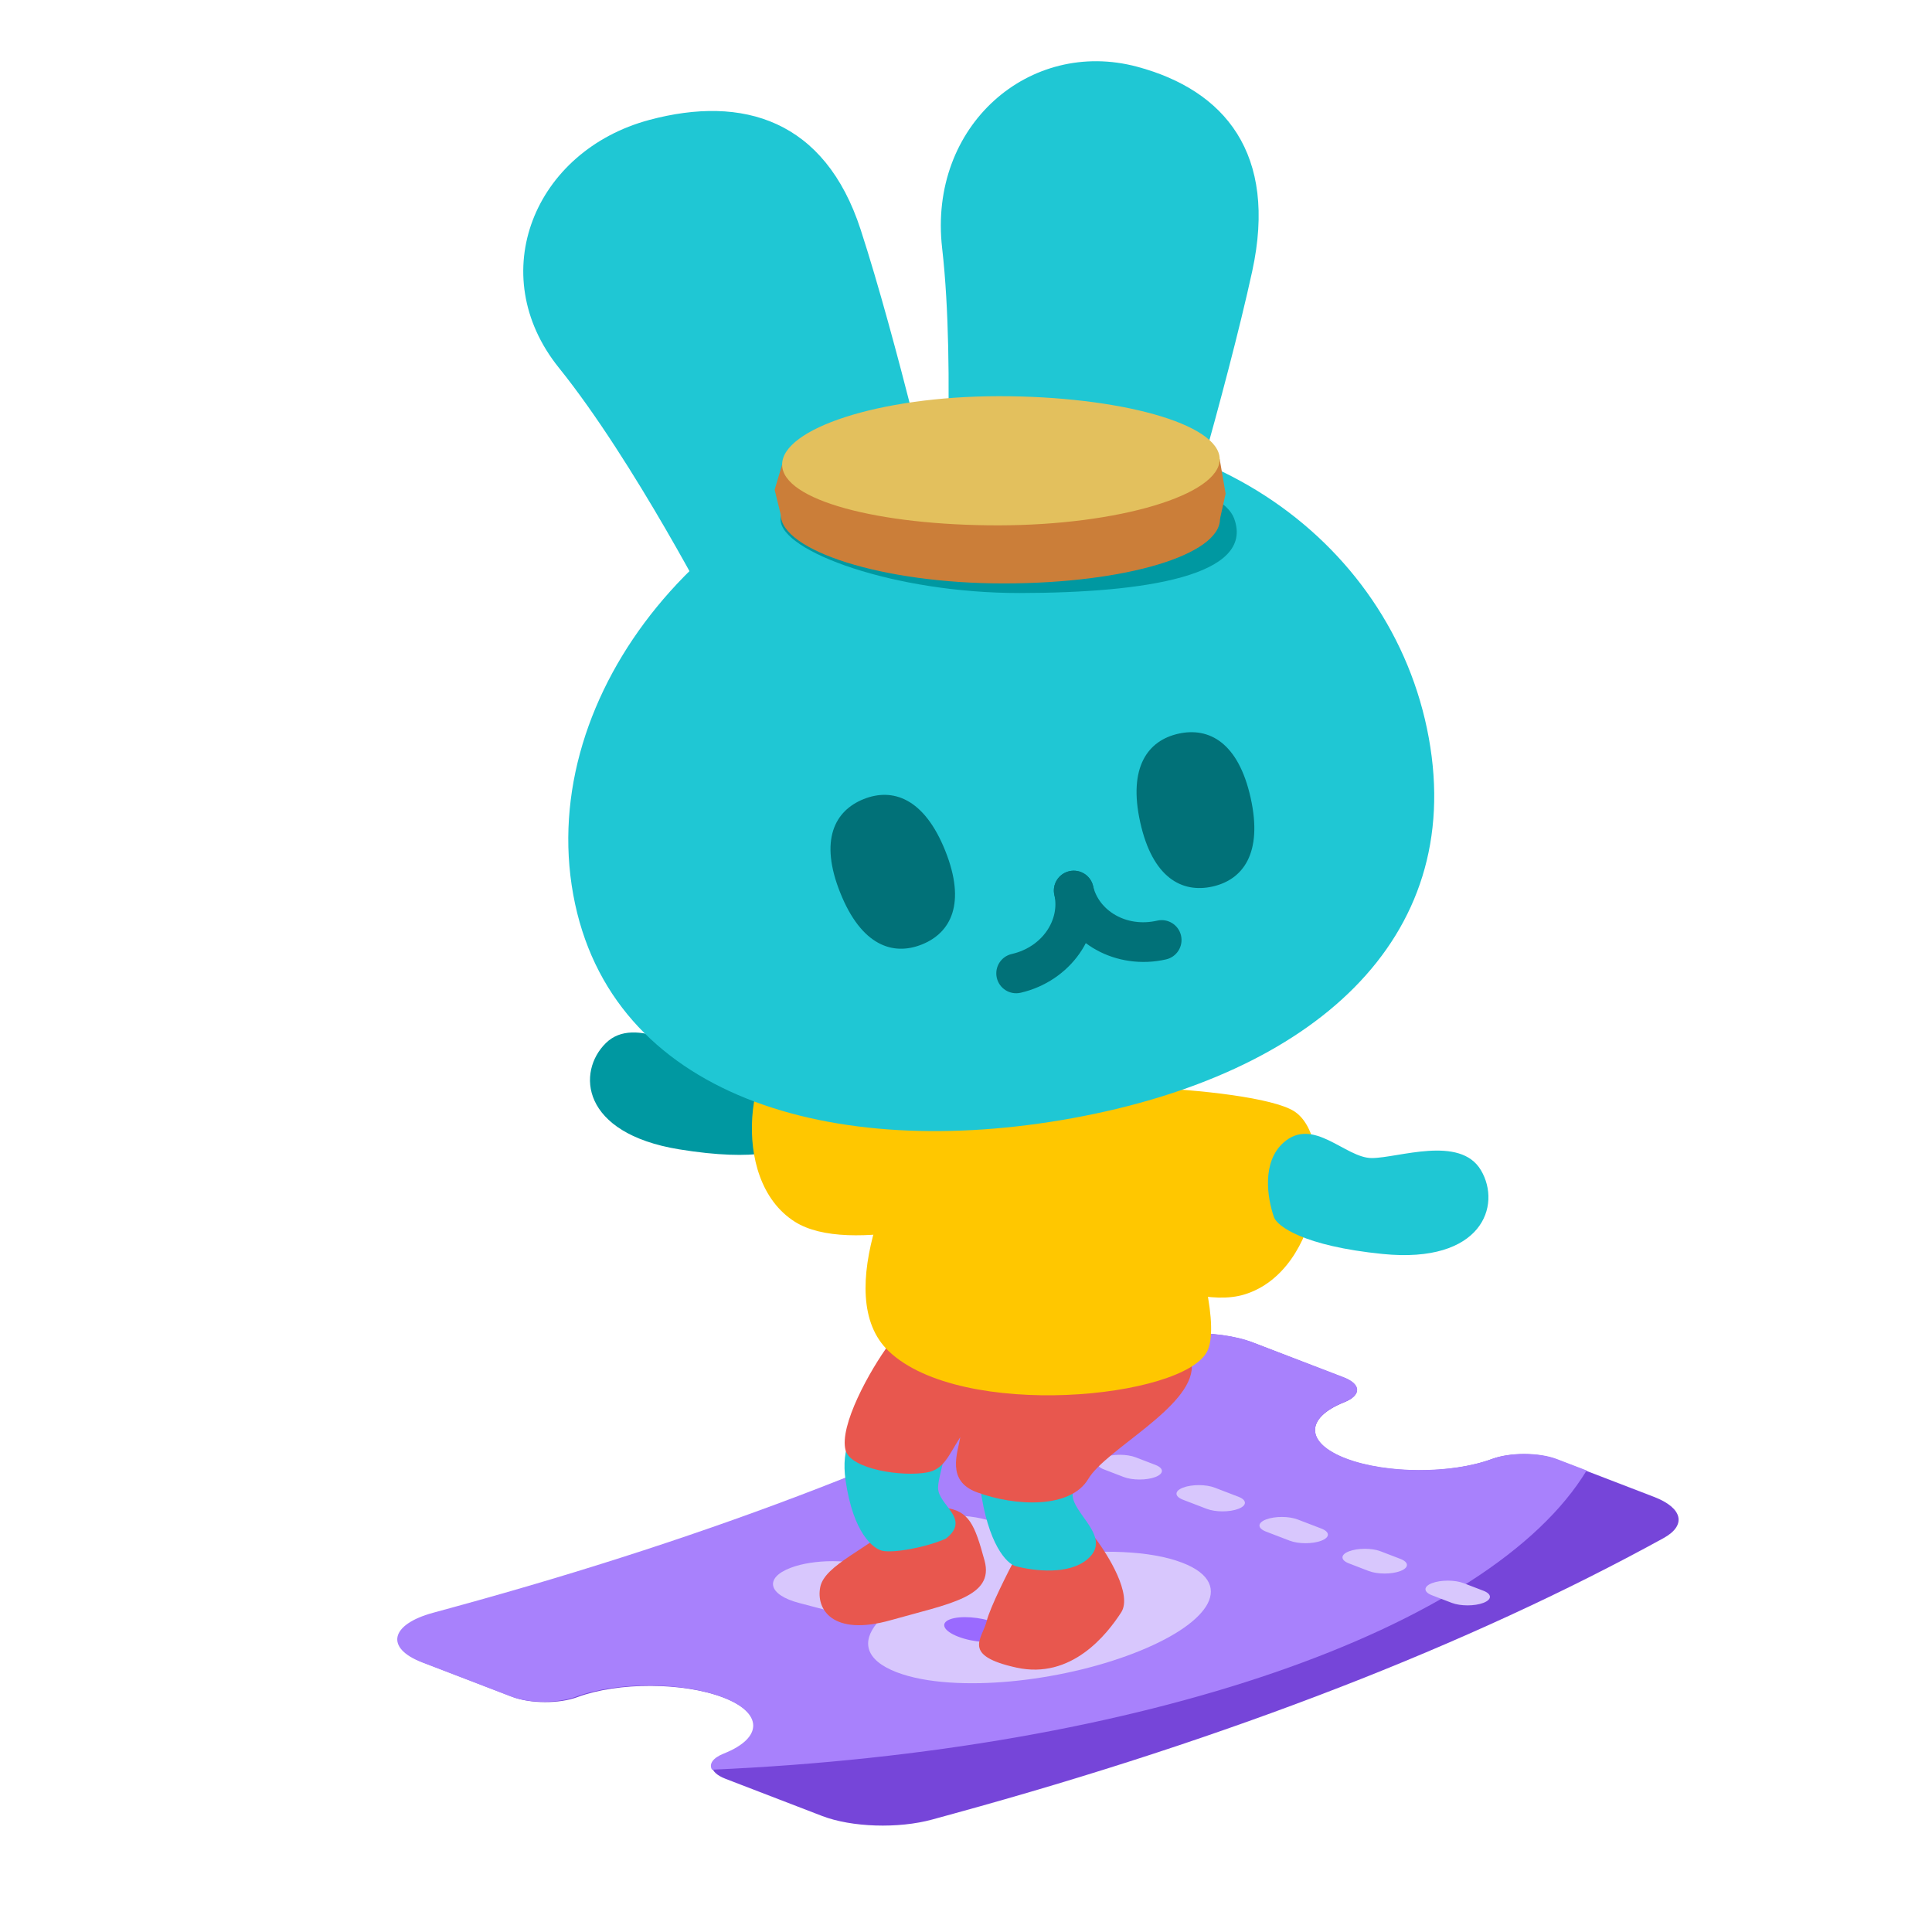
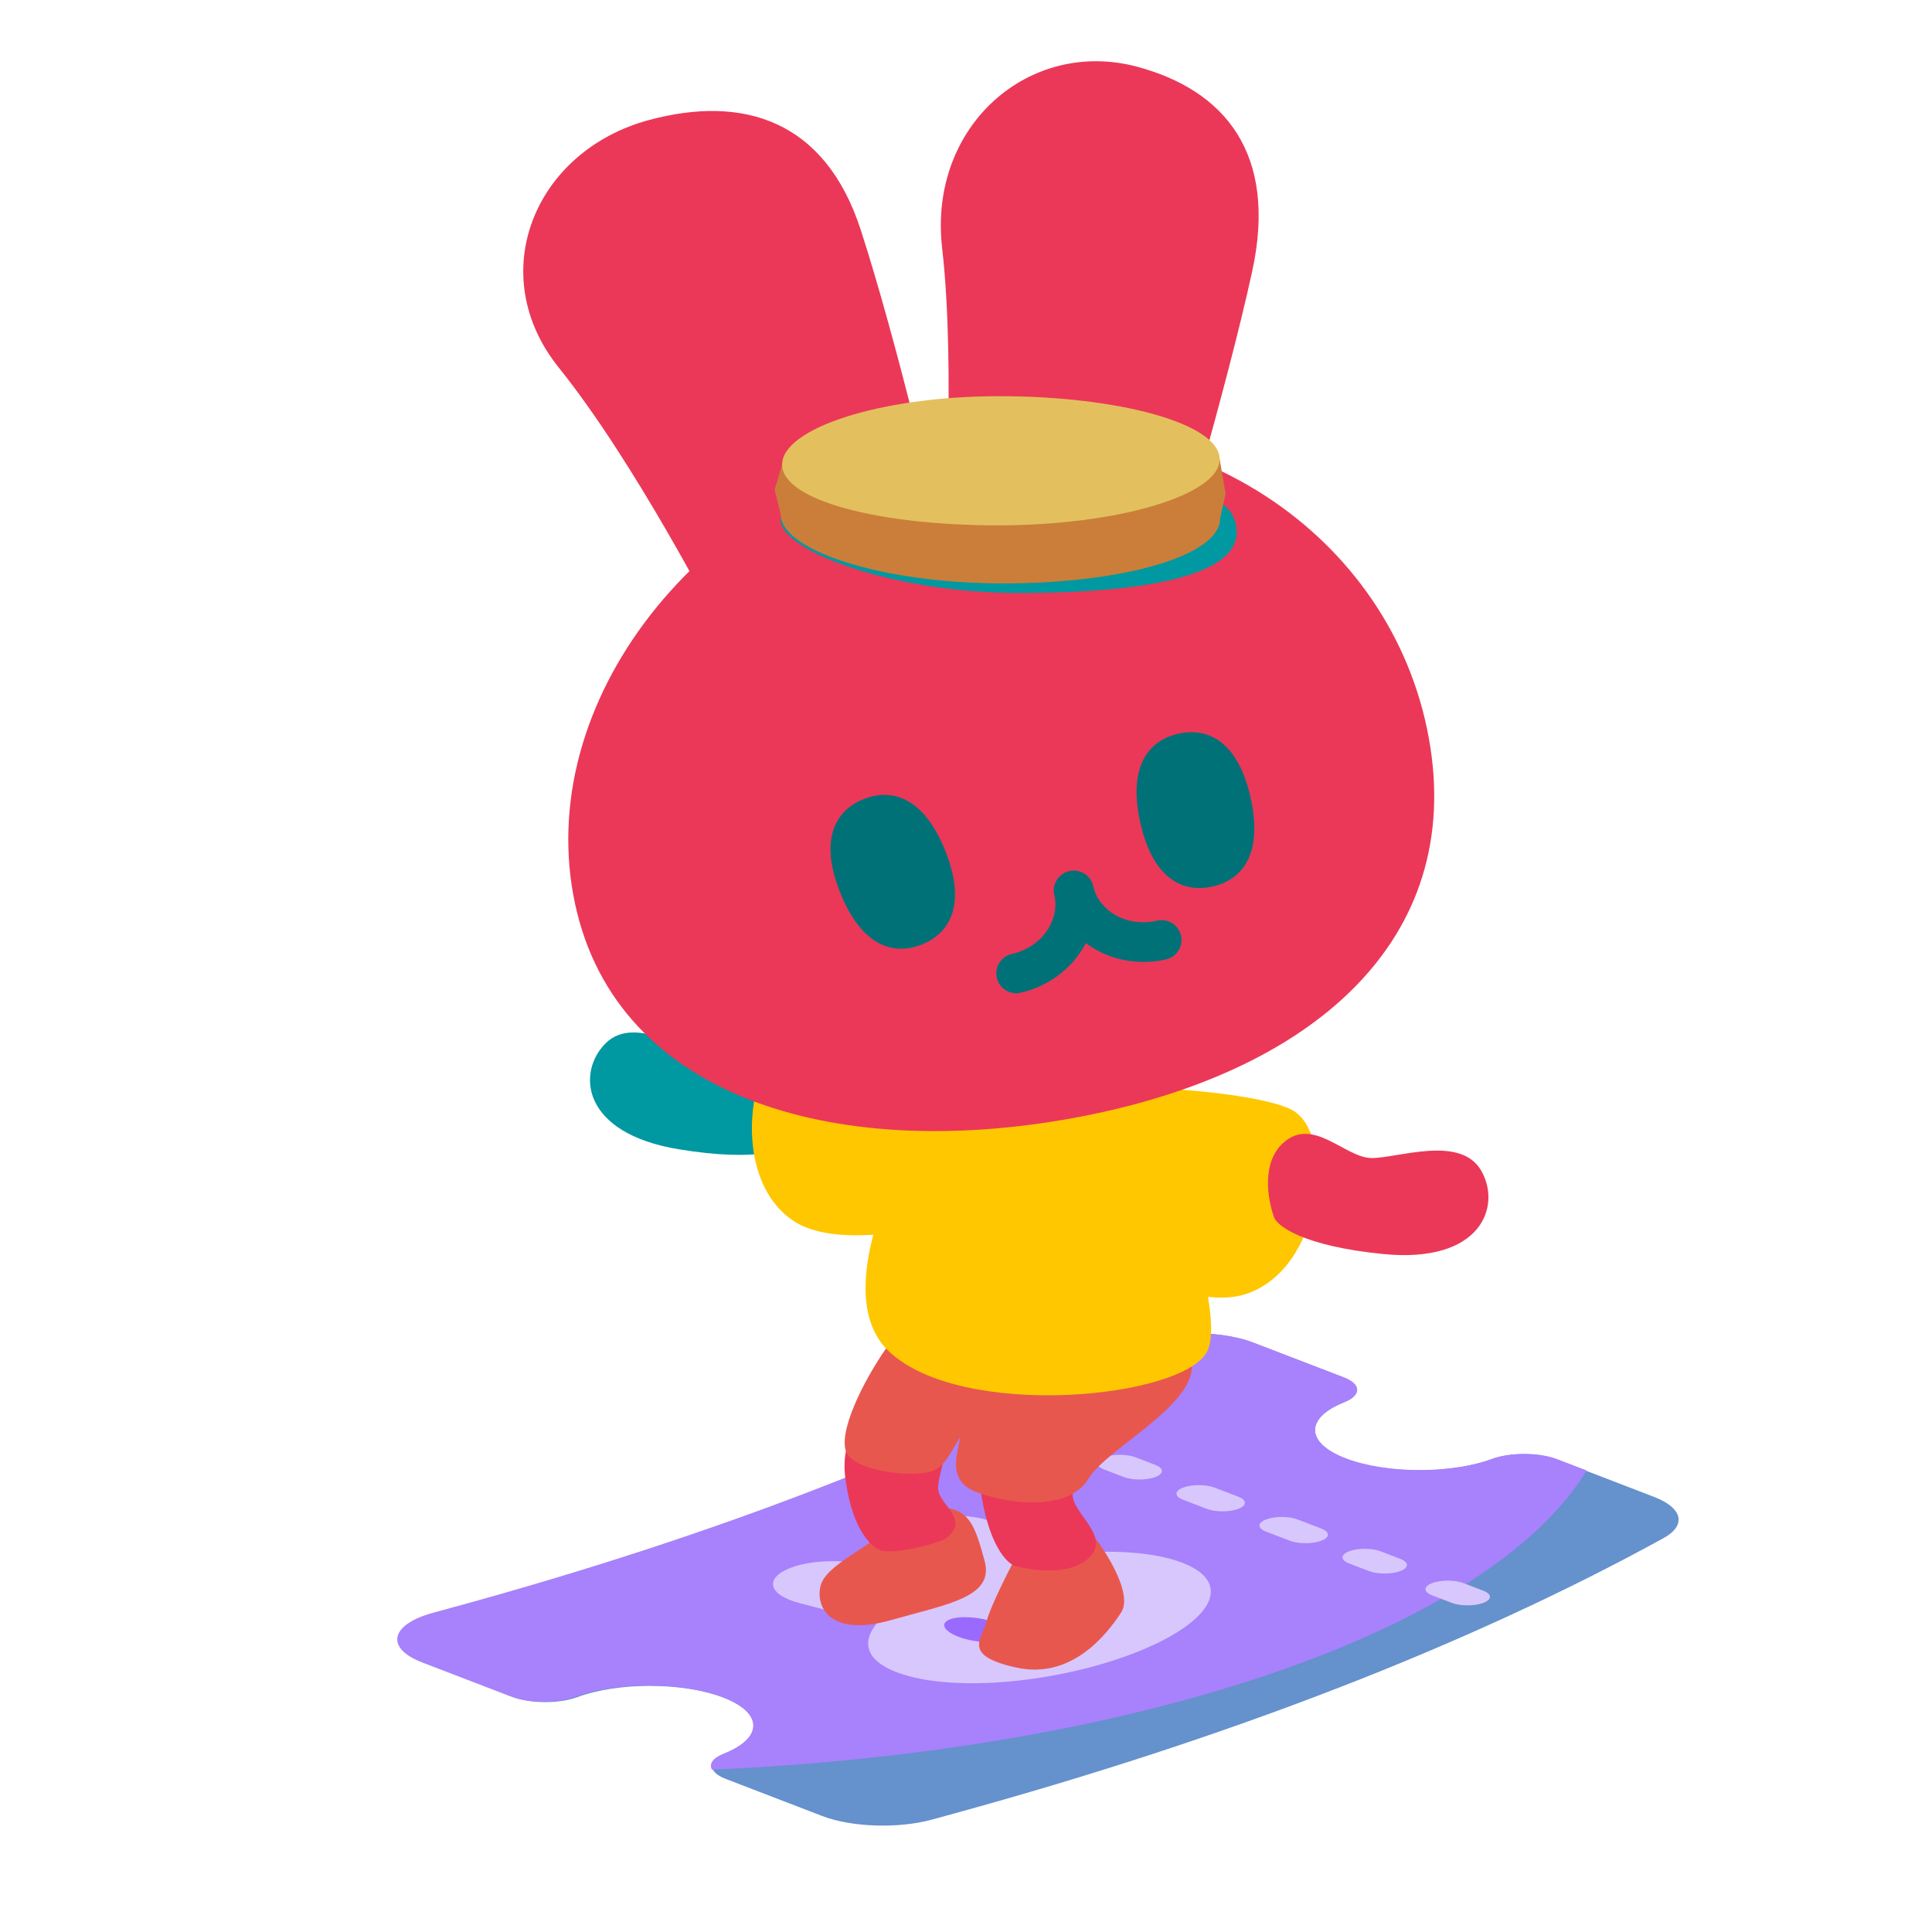
<svg xmlns="http://www.w3.org/2000/svg" width="192" height="192" fill="none" viewBox="0 0 192 192">
-   <path fill="#7645D9" d="M72.11 176.779C70.34 176.098 70.315 174.997 72.054 174.304C75.976 172.742 75.933 170.251 71.924 168.709C67.915 167.167 61.441 167.15 57.379 168.659C55.579 169.328 52.716 169.318 50.946 168.637L42.13 165.245C38.447 163.829 38.955 161.478 43.195 160.315L45.326 159.73C71.21 152.629 93.752 143.879 111.982 133.858C114.916 132.246 120.925 132.043 124.543 133.435L133.516 136.887C135.284 137.567 135.312 138.667 133.579 139.36C129.671 140.922 129.72 143.409 133.724 144.949C137.728 146.49 144.191 146.508 148.253 145.005C150.055 144.338 152.912 144.349 154.68 145.029L164.381 148.761C167.235 149.859 167.629 151.588 165.314 152.86C146.026 163.462 122.175 172.719 94.789 180.233L92.66 180.818C89.273 181.747 84.636 181.598 81.695 180.467L72.11 176.779Z" />
+   <path fill="#6591cd" d="M72.11 176.779C70.34 176.098 70.315 174.997 72.054 174.304C75.976 172.742 75.933 170.251 71.924 168.709C67.915 167.167 61.441 167.15 57.379 168.659C55.579 169.328 52.716 169.318 50.946 168.637L42.13 165.245C38.447 163.829 38.955 161.478 43.195 160.315L45.326 159.73C71.21 152.629 93.752 143.879 111.982 133.858C114.916 132.246 120.925 132.043 124.543 133.435L133.516 136.887C135.284 137.567 135.312 138.667 133.579 139.36C129.671 140.922 129.72 143.409 133.724 144.949C137.728 146.49 144.191 146.508 148.253 145.005C150.055 144.338 152.912 144.349 154.68 145.029L164.381 148.761C167.235 149.859 167.629 151.588 165.314 152.86C146.026 163.462 122.175 172.719 94.789 180.233L92.66 180.818C89.273 181.747 84.636 181.598 81.695 180.467L72.11 176.779Z" />
  <path fill="#A881FC" fill-rule="evenodd" d="M70.756 175.87C70.434 175.311 70.827 174.703 71.938 174.262C75.868 172.7 75.825 170.211 71.808 168.67C67.79 167.128 61.302 167.112 57.233 168.62C55.428 169.288 52.56 169.279 50.786 168.598L41.951 165.208C38.261 163.792 38.77 161.443 43.019 160.281L45.154 159.696C71.092 152.599 93.682 143.854 111.95 133.84C114.89 132.228 120.911 132.026 124.537 133.417L133.529 136.867C135.3 137.547 135.328 138.645 133.592 139.338C129.676 140.9 129.725 143.385 133.737 144.924C137.749 146.464 144.226 146.482 148.297 144.98C150.102 144.314 152.965 144.324 154.737 145.004L157.68 146.133C148.115 161.91 113.479 173.995 70.756 175.87Z" clip-rule="evenodd" />
  <path fill="#D8C7FD" fill-rule="evenodd" d="M104.608 141.661L106.572 142.414C107.439 142.747 107.439 143.287 106.572 143.619C105.704 143.952 104.297 143.952 103.43 143.619L101.466 142.866C100.598 142.533 100.598 141.993 101.466 141.661C102.334 141.328 103.74 141.328 104.608 141.661Z" clip-rule="evenodd" />
  <path fill="#D8C7FD" fill-rule="evenodd" d="M112.856 144.825L114.819 145.579C115.687 145.911 115.687 146.451 114.819 146.784C113.952 147.117 112.545 147.117 111.677 146.784L109.714 146.031C108.846 145.698 108.846 145.158 109.714 144.825C110.581 144.492 111.988 144.492 112.856 144.825Z" clip-rule="evenodd" />
  <path fill="#D8C7FD" fill-rule="evenodd" d="M123.067 149.948C122.199 150.281 120.793 150.281 119.925 149.948L117.569 149.044C116.701 148.711 116.701 148.172 117.569 147.839C118.436 147.506 119.843 147.506 120.71 147.839L123.067 148.743C123.935 149.076 123.935 149.616 123.067 149.948Z" clip-rule="evenodd" />
  <path fill="#D8C7FD" fill-rule="evenodd" d="M131.315 153.113C130.447 153.446 129.04 153.446 128.173 153.113L125.816 152.209C124.949 151.876 124.949 151.336 125.816 151.003C126.684 150.67 128.091 150.67 128.958 151.003L131.315 151.907C132.182 152.24 132.182 152.78 131.315 153.113Z" clip-rule="evenodd" />
  <path fill="#D8C7FD" fill-rule="evenodd" d="M137.206 154.168L139.169 154.921C140.037 155.254 140.037 155.794 139.169 156.127C138.302 156.46 136.895 156.46 136.027 156.127L134.064 155.373C133.196 155.04 133.196 154.501 134.064 154.168C134.931 153.835 136.338 153.835 137.206 154.168Z" clip-rule="evenodd" />
  <path fill="#D8C7FD" fill-rule="evenodd" d="M145.453 157.332L147.417 158.086C148.285 158.419 148.285 158.958 147.417 159.291C146.549 159.624 145.143 159.624 144.275 159.291L142.311 158.538C141.444 158.205 141.444 157.665 142.311 157.332C143.179 156.999 144.586 156.999 145.453 157.332Z" clip-rule="evenodd" />
  <path fill="#D8C7FD" fill-rule="evenodd" d="M90.394 154.487C88.08 153.599 88.08 152.159 90.394 151.271C93.017 150.265 97.377 150.42 99.473 151.594L104.753 154.55C109.36 153.982 114.25 154.058 117.491 155.301C120.403 156.419 120.845 158.066 119.858 159.635C118.859 161.222 116.334 162.894 112.621 164.319C108.909 165.744 104.551 166.712 100.414 167.096C96.323 167.474 92.031 167.305 89.118 166.187C85.896 164.951 85.684 163.089 87.133 161.331L79.397 159.297C76.337 158.493 75.934 156.82 78.556 155.813C80.871 154.925 84.623 154.925 86.937 155.813L92.298 157.87C92.829 157.632 93.392 157.397 93.987 157.169C94.562 156.949 95.15 156.74 95.751 156.542L90.394 154.487Z" clip-rule="evenodd" />
  <path fill="#9A6AFF" d="M98.9 161.249C100.372 161.813 100.745 162.586 99.733 162.974C98.721 163.363 96.708 163.22 95.236 162.655C93.764 162.09 93.391 161.317 94.403 160.929C95.415 160.541 97.428 160.684 98.9 161.249Z" />
  <path fill="#9A6AFF" d="M108.562 157.542C110.034 158.107 110.407 158.879 109.395 159.267C108.383 159.656 106.369 159.513 104.897 158.948C103.425 158.383 103.052 157.61 104.064 157.222C105.076 156.834 107.09 156.977 108.562 157.542Z" />
  <path fill="#E8574E" d="M111.419 160.243C112.558 158.49 110.14 154.544 108.788 152.791L101.007 154.654C100.167 156.225 98.399 159.717 98.049 161.12C97.61 162.873 95.528 164.517 101.007 165.723C106.487 166.928 109.994 162.435 111.419 160.243Z" />
  <path fill="#E8574E" d="M81.515 157.723C81.953 155.531 86.118 153.996 89.844 150.818C90.392 150.38 91.97 149.569 93.899 149.832C96.31 150.161 96.858 151.476 97.844 155.092C98.831 158.709 94.337 159.367 88.529 161.01C82.72 162.654 81.077 159.914 81.515 157.723Z" />
-   <path fill="#1FC7D4" d="M93.224 147.851C93.224 149.614 96.544 150.917 94.008 152.901C92.062 153.777 88.748 154.377 87.652 154.106C86.792 153.894 84.794 152.405 84.033 147.116C83.082 140.505 88.681 139.183 92.062 140.579C95.442 141.974 93.224 146.088 93.224 147.851Z" />
-   <path fill="#1FC7D4" d="M106.594 148.547C106.594 150.468 110.609 152.789 108.073 154.95C106.214 156.534 102.794 156.133 100.934 155.645C100.074 155.413 98.164 153.509 97.403 147.747C96.453 140.544 102.052 139.103 105.432 140.624C108.813 142.144 106.594 146.626 106.594 148.547Z" />
+   <path fill="#eb3858" d="M93.224 147.851C93.224 149.614 96.544 150.917 94.008 152.901C92.062 153.777 88.748 154.377 87.652 154.106C86.792 153.894 84.794 152.405 84.033 147.116C83.082 140.505 88.681 139.183 92.062 140.579C95.442 141.974 93.224 146.088 93.224 147.851Z" />
+   <path fill="#eb3858" d="M106.594 148.547C106.594 150.468 110.609 152.789 108.073 154.95C106.214 156.534 102.794 156.133 100.934 155.645C100.074 155.413 98.164 153.509 97.403 147.747C96.453 140.544 102.052 139.103 105.432 140.624C108.813 142.144 106.594 146.626 106.594 148.547Z" />
  <path fill="#E8574E" d="M84.035 144.133C83.378 141.722 86.41 136.206 88.419 133.503C98.246 132.955 118.447 129.338 118.447 135.804C118.447 139.872 109.899 144.024 108.146 146.983C106.392 149.942 100.913 149.722 97.077 148.298C94.008 147.158 95.177 144.389 95.433 142.818C94.243 144.669 93.815 146.011 92.145 146.325C89.663 146.792 84.548 146.012 84.035 144.133Z" />
  <path fill="#FFC700" d="M88.31 134.27C82.523 128.747 89.04 115.237 93.022 109.173C96.931 108.333 105.625 106.653 109.132 106.653C113.516 106.653 122.283 129.557 119.982 134.27C117.68 138.982 95.543 141.174 88.31 134.27Z" />
  <path fill="#FFC700" d="M123.669 128.643C117.44 130.546 105.397 123.297 100.154 119.434C99.946 116.965 99.665 111.523 100.206 109.503C100.882 106.978 124.36 107.857 128.556 110.402C132.753 112.947 131.454 126.264 123.669 128.643Z" />
-   <path fill="#1FC7D4" d="M136.322 115.086C133.692 115.086 130.514 110.921 127.555 113.551C125.385 115.48 125.934 119.028 126.604 120.958C126.921 121.85 129.527 123.831 137.418 124.62C147.281 125.607 149.254 119.798 147.172 116.291C145.09 112.784 138.952 115.086 136.322 115.086Z" />
+   <path fill="#eb3858" d="M136.322 115.086C133.692 115.086 130.514 110.921 127.555 113.551C125.385 115.48 125.934 119.028 126.604 120.958C126.921 121.85 129.527 123.831 137.418 124.62C147.281 125.607 149.254 119.798 147.172 116.291C145.09 112.784 138.952 115.086 136.322 115.086Z" />
  <path fill="#0098A1" d="M71.012 105.293C73.552 105.973 77.7 102.773 79.878 106.08C81.474 108.504 80.025 111.79 78.879 113.48C78.342 114.259 75.312 115.499 67.486 114.219C57.703 112.619 57.301 106.498 60.22 103.649C63.139 100.801 68.471 104.612 71.012 105.293Z" />
  <path fill="#FFC700" d="M78.993 121.417C84.363 124.814 97.498 120.988 103.394 118.65C104.211 116.354 105.844 111.25 105.844 109.19C105.844 106.617 83.575 101.469 78.993 102.82C74.411 104.171 72.28 117.17 78.993 121.417Z" />
-   <path fill="#1FC7D4" d="M55.542 36.549C48.053 27.247 53.098 14.981 64.531 11.918C73.847 9.421 81.98 11.921 85.528 22.81C89.077 33.7 93.373 52.087 93.373 52.087C94.976 58.069 90.968 64.34 84.422 66.094C79.271 67.474 73.896 65.656 71.121 61.596C71.121 61.596 63.03 45.852 55.542 36.549Z" />
-   <path fill="#1FC7D4" d="M93.628 24.655C92.23 12.466 102.337 3.772 113.011 6.632C121.708 8.963 126.987 15.265 124.444 26.953C121.901 38.642 116.249 57.539 116.249 57.539C114.574 63.788 108.263 67.526 102.151 65.889C97.343 64.6 93.935 60.283 93.721 55.208C93.721 55.208 95.026 36.845 93.628 24.655Z" />
-   <path fill="#1FC7D4" d="M141.993 73.337C145.64 93.399 130.444 106.784 106.56 111.125C82.676 115.467 60.613 108.961 56.966 88.899C53.319 68.837 70.38 47.827 94.264 43.485C118.148 39.144 138.346 53.275 141.993 73.337Z" />
+   <path fill="#eb3858" d="M55.542 36.549C48.053 27.247 53.098 14.981 64.531 11.918C73.847 9.421 81.98 11.921 85.528 22.81C89.077 33.7 93.373 52.087 93.373 52.087C94.976 58.069 90.968 64.34 84.422 66.094C79.271 67.474 73.896 65.656 71.121 61.596C71.121 61.596 63.03 45.852 55.542 36.549Z" />
+   <path fill="#eb3858" d="M93.628 24.655C92.23 12.466 102.337 3.772 113.011 6.632C121.708 8.963 126.987 15.265 124.444 26.953C121.901 38.642 116.249 57.539 116.249 57.539C114.574 63.788 108.263 67.526 102.151 65.889C97.343 64.6 93.935 60.283 93.721 55.208C93.721 55.208 95.026 36.845 93.628 24.655Z" />
+   <path fill="#eb3858" d="M141.993 73.337C145.64 93.399 130.444 106.784 106.56 111.125C82.676 115.467 60.613 108.961 56.966 88.899C53.319 68.837 70.38 47.827 94.264 43.485C118.148 39.144 138.346 53.275 141.993 73.337Z" />
  <path fill="#017178" fill-rule="evenodd" d="M106.266 86.579C107.33 86.335 108.39 86.999 108.634 88.063C109.749 92.924 106.307 97.54 101.428 98.659C100.365 98.903 99.305 98.239 99.061 97.175C98.817 96.112 99.481 95.052 100.545 94.808C103.651 94.096 105.332 91.343 104.782 88.946C104.539 87.882 105.203 86.823 106.266 86.579Z" clip-rule="evenodd" />
  <path fill="#017178" fill-rule="evenodd" d="M106.267 86.579C107.33 86.335 108.39 86.999 108.634 88.062C109.184 90.46 111.897 92.204 115.002 91.492C116.066 91.248 117.126 91.913 117.369 92.976C117.613 94.04 116.949 95.099 115.885 95.343C111.007 96.462 105.897 93.807 104.783 88.946C104.539 87.882 105.203 86.823 106.267 86.579Z" clip-rule="evenodd" />
  <path fill="#017178" d="M93.939 84.549C96.035 89.787 94.494 92.709 91.612 93.862C88.731 95.015 85.6 93.963 83.504 88.726C81.407 83.488 82.948 80.567 85.83 79.413C88.711 78.26 91.842 79.312 93.939 84.549Z" />
  <path fill="#017178" d="M124.288 79.289C125.513 84.796 123.522 87.431 120.492 88.105C117.462 88.779 114.542 87.237 113.316 81.73C112.091 76.223 114.082 73.588 117.112 72.913C120.142 72.239 123.063 73.782 124.288 79.289Z" />
  <path fill="#0098A1" d="M122.647 51.529C124.747 57.212 113.819 58.919 101.35 58.934C88.88 58.948 77.58 54.795 77.576 51.639C77.572 48.483 87.862 46.309 100.332 46.294C112.802 46.28 121.481 48.371 122.647 51.529Z" />
  <path fill="#CB7E39" d="M121.243 51.574C121.247 55.118 111.959 57.967 99.798 57.981C87.637 57.996 77.594 54.689 77.59 51.145C77.586 47.6 87.621 45.161 99.783 45.146C111.944 45.132 121.238 48.029 121.243 51.574Z" />
  <path fill="#CB7E39" d="M121.213 45.636L77.726 46.169L76.983 48.666L77.59 51.145L121.242 51.574L121.8 49.058L121.213 45.636Z" />
  <path fill="#E3C05D" d="M121.213 45.636C121.217 49.181 111.167 52.194 99.241 52.209C87.316 52.223 77.73 49.713 77.726 46.169C77.722 42.625 87.301 39.388 99.226 39.373C111.152 39.359 121.209 42.092 121.213 45.636Z" />
</svg>
